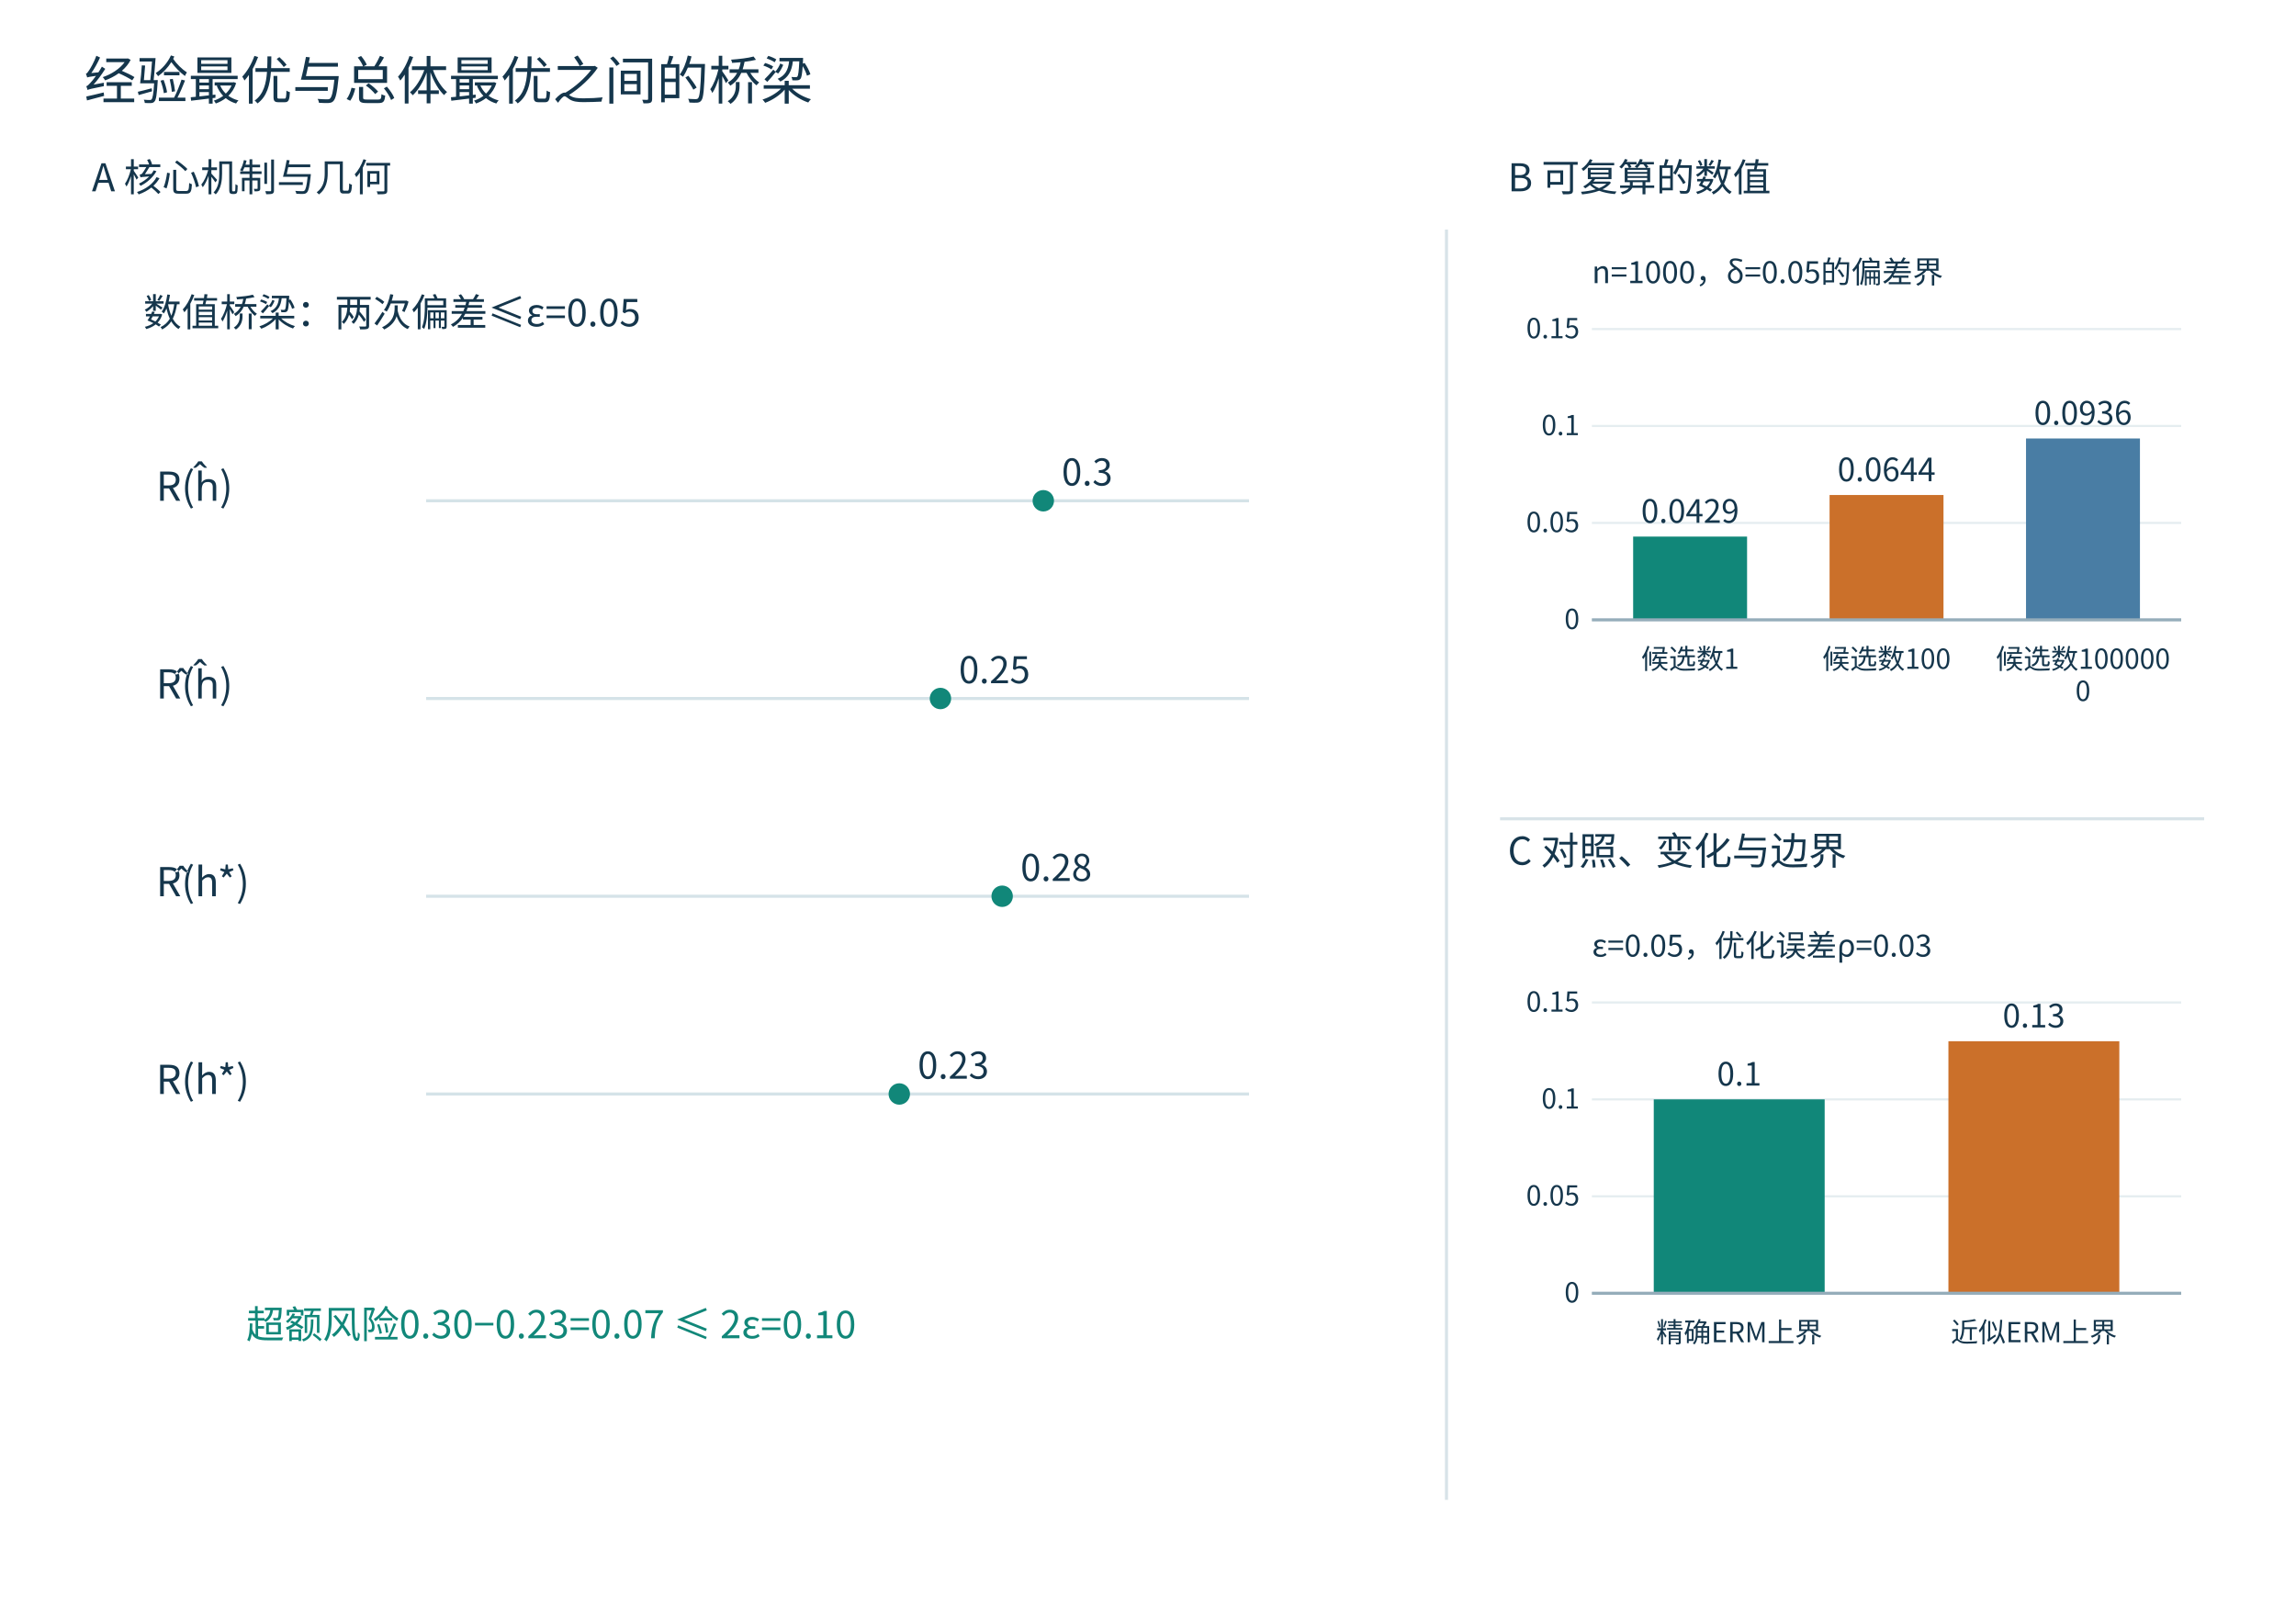
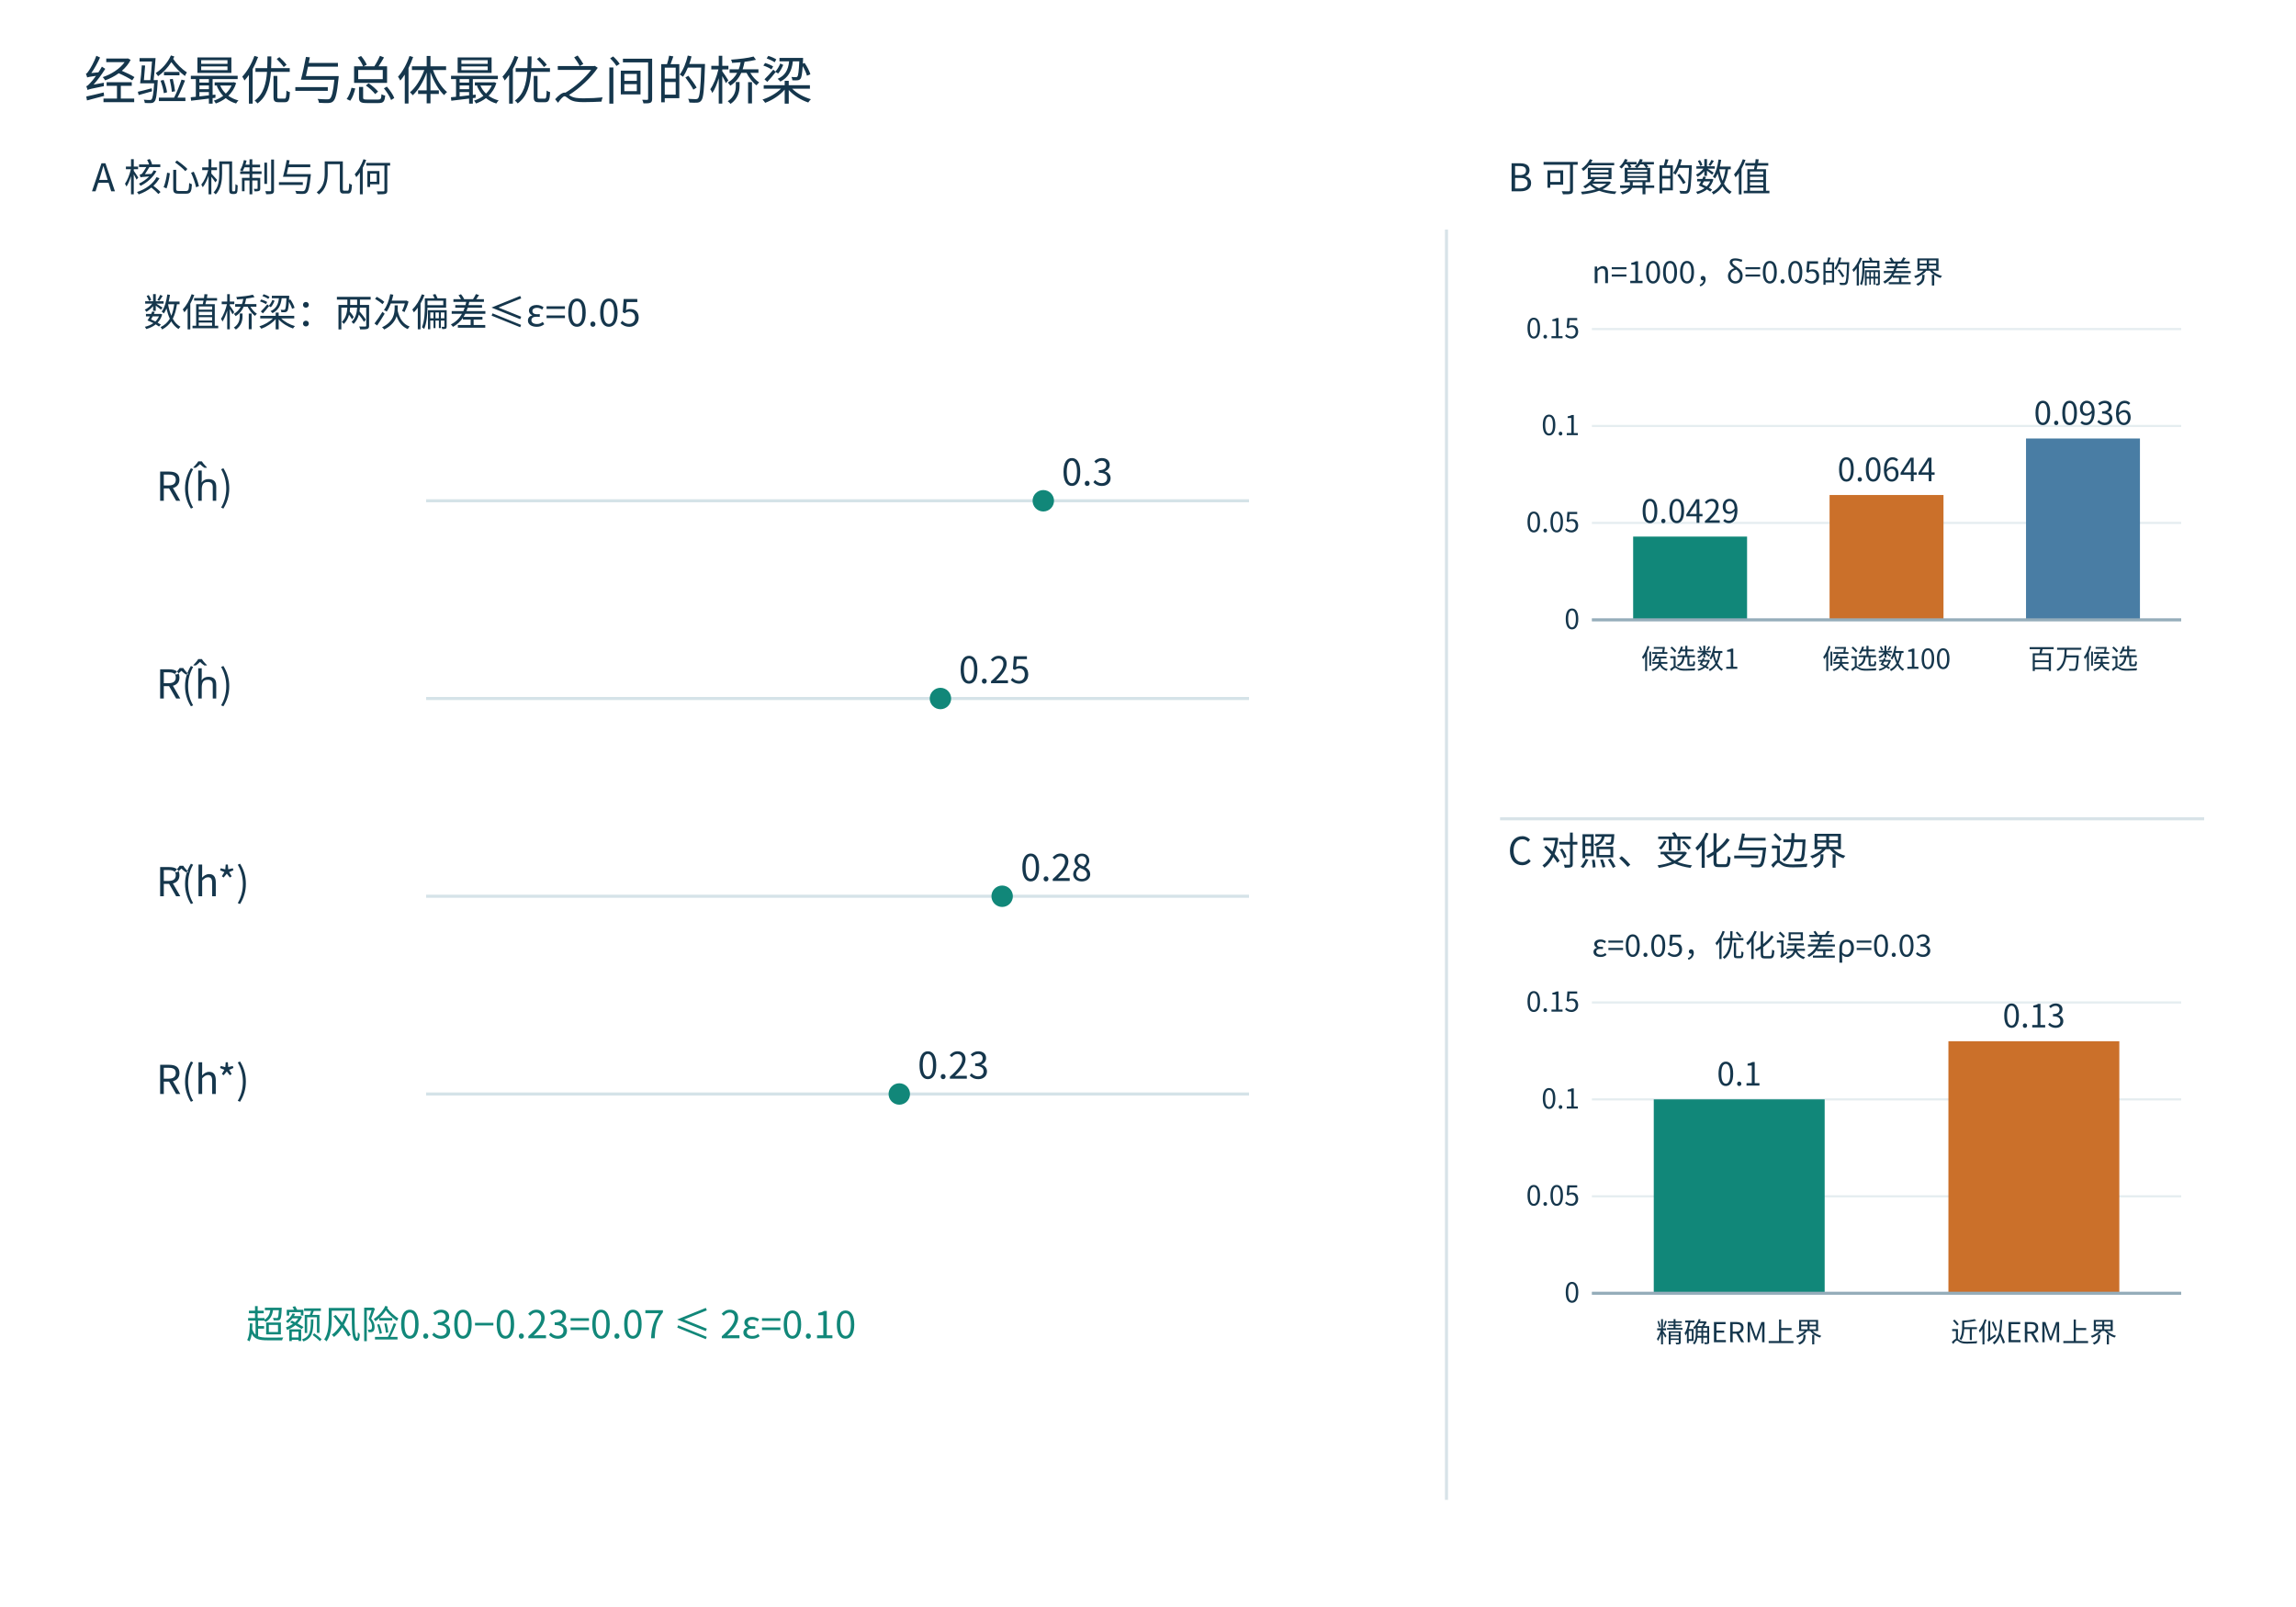
<svg xmlns="http://www.w3.org/2000/svg" width="1500" height="1050" viewBox="0 0 1500 1050" role="img">
  <defs>
    <marker id="arrow" markerWidth="8" markerHeight="8" refX="7" refY="4" orient="auto">
      <path d="M0 0 L7 4 L0 8" fill="#118779" />
    </marker>
  </defs>
  <rect width="1500" height="1050" fill="white" />
  <g font-family="Microsoft YaHei,Noto Sans CJK SC,sans-serif">
    <line x1="1040" x2="1425" y1="405" y2="405" stroke="#e5edf0" stroke-width="1.4" />
    <line x1="1040" x2="1425" y1="341.667" y2="341.667" stroke="#e5edf0" stroke-width="1.4" />
    <line x1="1040" x2="1425" y1="278.333" y2="278.333" stroke="#e5edf0" stroke-width="1.4" />
    <line x1="1040" x2="1425" y1="215" y2="215" stroke="#e5edf0" stroke-width="1.4" />
    <line x1="1040" x2="1425" y1="845" y2="845" stroke="#e5edf0" stroke-width="1.4" />
    <line x1="1040" x2="1425" y1="781.667" y2="781.667" stroke="#e5edf0" stroke-width="1.4" />
    <line x1="1040" x2="1425" y1="718.333" y2="718.333" stroke="#e5edf0" stroke-width="1.4" />
    <line x1="1040" x2="1425" y1="655" y2="655" stroke="#e5edf0" stroke-width="1.4" />
    <text x="55.00" y="65.00" font-size="34" fill="#15364c" text-anchor="start">经验最优与总体最优之间的桥梁</text>
    <text x="60.00" y="125.00" font-size="25" fill="#15364c" text-anchor="start">A  核心机制与几何</text>
    <text x="985.00" y="125.00" font-size="25" fill="#15364c" text-anchor="start">B  可复算的数值</text>
    <text x="985.00" y="565.00" font-size="25" fill="#15364c" text-anchor="start">C  对照、变化与边界</text>
    <line x1="945.00" y1="150.00" x2="945.00" y2="980.00" stroke="#d8e3e8" stroke-width="2" />
    <line x1="980.00" y1="535.00" x2="1440.00" y2="535.00" stroke="#d8e3e8" stroke-width="2" />
    <text x="93.60" y="213.20" font-size="25" fill="#15364c" text-anchor="start">数值桥梁：两次偏差≤ε=0.05</text>
    <text x="102.00" y="327.20" font-size="26" fill="#15364c" text-anchor="start">R(ĥ)</text>
    <line x1="278.40" y1="327.20" x2="816.00" y2="327.20" stroke="#d5e3e8" stroke-width="2" />
    <circle cx="681.60" cy="327.20" r="6" fill="#118779" stroke="#118779" stroke-width="2" />
    <text x="693.60" y="317.20" font-size="24" fill="#15364c" text-anchor="start">0.3</text>
    <text x="102.00" y="456.40" font-size="26" fill="#15364c" text-anchor="start">R̂(ĥ)</text>
    <line x1="278.40" y1="456.40" x2="816.00" y2="456.40" stroke="#d5e3e8" stroke-width="2" />
    <circle cx="614.40" cy="456.40" r="6" fill="#118779" stroke="#118779" stroke-width="2" />
    <text x="626.40" y="446.40" font-size="24" fill="#15364c" text-anchor="start">0.25</text>
    <text x="102.00" y="585.60" font-size="26" fill="#15364c" text-anchor="start">R̂(h*)</text>
    <line x1="278.40" y1="585.60" x2="816.00" y2="585.60" stroke="#d5e3e8" stroke-width="2" />
    <circle cx="654.72" cy="585.60" r="6" fill="#118779" stroke="#118779" stroke-width="2" />
    <text x="666.72" y="575.60" font-size="24" fill="#15364c" text-anchor="start">0.28</text>
    <text x="102.00" y="714.80" font-size="26" fill="#15364c" text-anchor="start">R(h*)</text>
    <line x1="278.40" y1="714.80" x2="816.00" y2="714.80" stroke="#d5e3e8" stroke-width="2" />
    <circle cx="587.52" cy="714.80" r="6" fill="#118779" stroke="#118779" stroke-width="2" />
    <text x="599.52" y="704.80" font-size="24" fill="#15364c" text-anchor="start">0.23</text>
    <text x="160.80" y="874.40" font-size="25" fill="#118779" text-anchor="start">超额风险0.30−0.23=0.07 ≤ 2ε=0.10</text>
    <text x="1040.00" y="185.00" font-size="20" fill="#15364c" text-anchor="start">n=1000，δ=0.05的偏差界</text>
    <rect x="1066.95" y="350.60" width="74.43" height="54.40" fill="#118779" />
    <text x="1104.17" y="341.60" font-size="21" fill="#15364c" text-anchor="middle">0.0429</text>
    <text x="1104.17" y="437.00" font-size="18" fill="#15364c" text-anchor="middle">候选数1</text>
    <rect x="1195.28" y="323.43" width="74.43" height="81.57" fill="#cb702a" />
    <text x="1232.50" y="314.43" font-size="21" fill="#15364c" text-anchor="middle">0.0644</text>
    <text x="1232.50" y="437.00" font-size="18" fill="#15364c" text-anchor="middle">候选数100</text>
    <rect x="1323.62" y="286.50" width="74.43" height="118.50" fill="#497da4" />
    <text x="1360.83" y="277.50" font-size="21" fill="#15364c" text-anchor="middle">0.0936</text>
-     <text x="1360.83" y="437.00" font-size="18" fill="#15364c" text-anchor="middle">候选数100000</text>
-     <text x="1360.83" y="458.00" font-size="18" fill="#15364c" text-anchor="middle">0</text>
+     <text x="1360.83" y="437.00" font-size="18" fill="#15364c" text-anchor="middle">百万候选</text>
    <text x="1040.00" y="625.00" font-size="20" fill="#15364c" text-anchor="start">ε=0.05，优化误差ρ=0.03</text>
    <rect x="1080.42" y="718.33" width="111.65" height="126.67" fill="#118779" />
    <text x="1136.25" y="709.33" font-size="21" fill="#15364c" text-anchor="middle">0.1</text>
    <text x="1136.25" y="877.00" font-size="18" fill="#15364c" text-anchor="middle">精确ERM上界</text>
    <rect x="1272.92" y="680.33" width="111.65" height="164.67" fill="#cb702a" />
    <text x="1328.75" y="671.33" font-size="21" fill="#15364c" text-anchor="middle">0.13</text>
    <text x="1328.75" y="877.00" font-size="18" fill="#15364c" text-anchor="middle">近似ERM上界</text>
    <text x="1032" y="411" text-anchor="end" font-size="18" fill="#15364c">0</text>
    <text x="1032" y="347.667" text-anchor="end" font-size="18" fill="#15364c">0.05</text>
    <text x="1032" y="284.333" text-anchor="end" font-size="18" fill="#15364c">0.1</text>
    <text x="1032" y="221" text-anchor="end" font-size="18" fill="#15364c">0.15</text>
    <line x1="1040" x2="1425" y1="405" y2="405" stroke="#95adba" stroke-width="2" />
    <text x="1032" y="851" text-anchor="end" font-size="18" fill="#15364c">0</text>
    <text x="1032" y="787.667" text-anchor="end" font-size="18" fill="#15364c">0.05</text>
    <text x="1032" y="724.333" text-anchor="end" font-size="18" fill="#15364c">0.1</text>
    <text x="1032" y="661" text-anchor="end" font-size="18" fill="#15364c">0.15</text>
    <line x1="1040" x2="1425" y1="845" y2="845" stroke="#95adba" stroke-width="2" />
  </g>
</svg>
